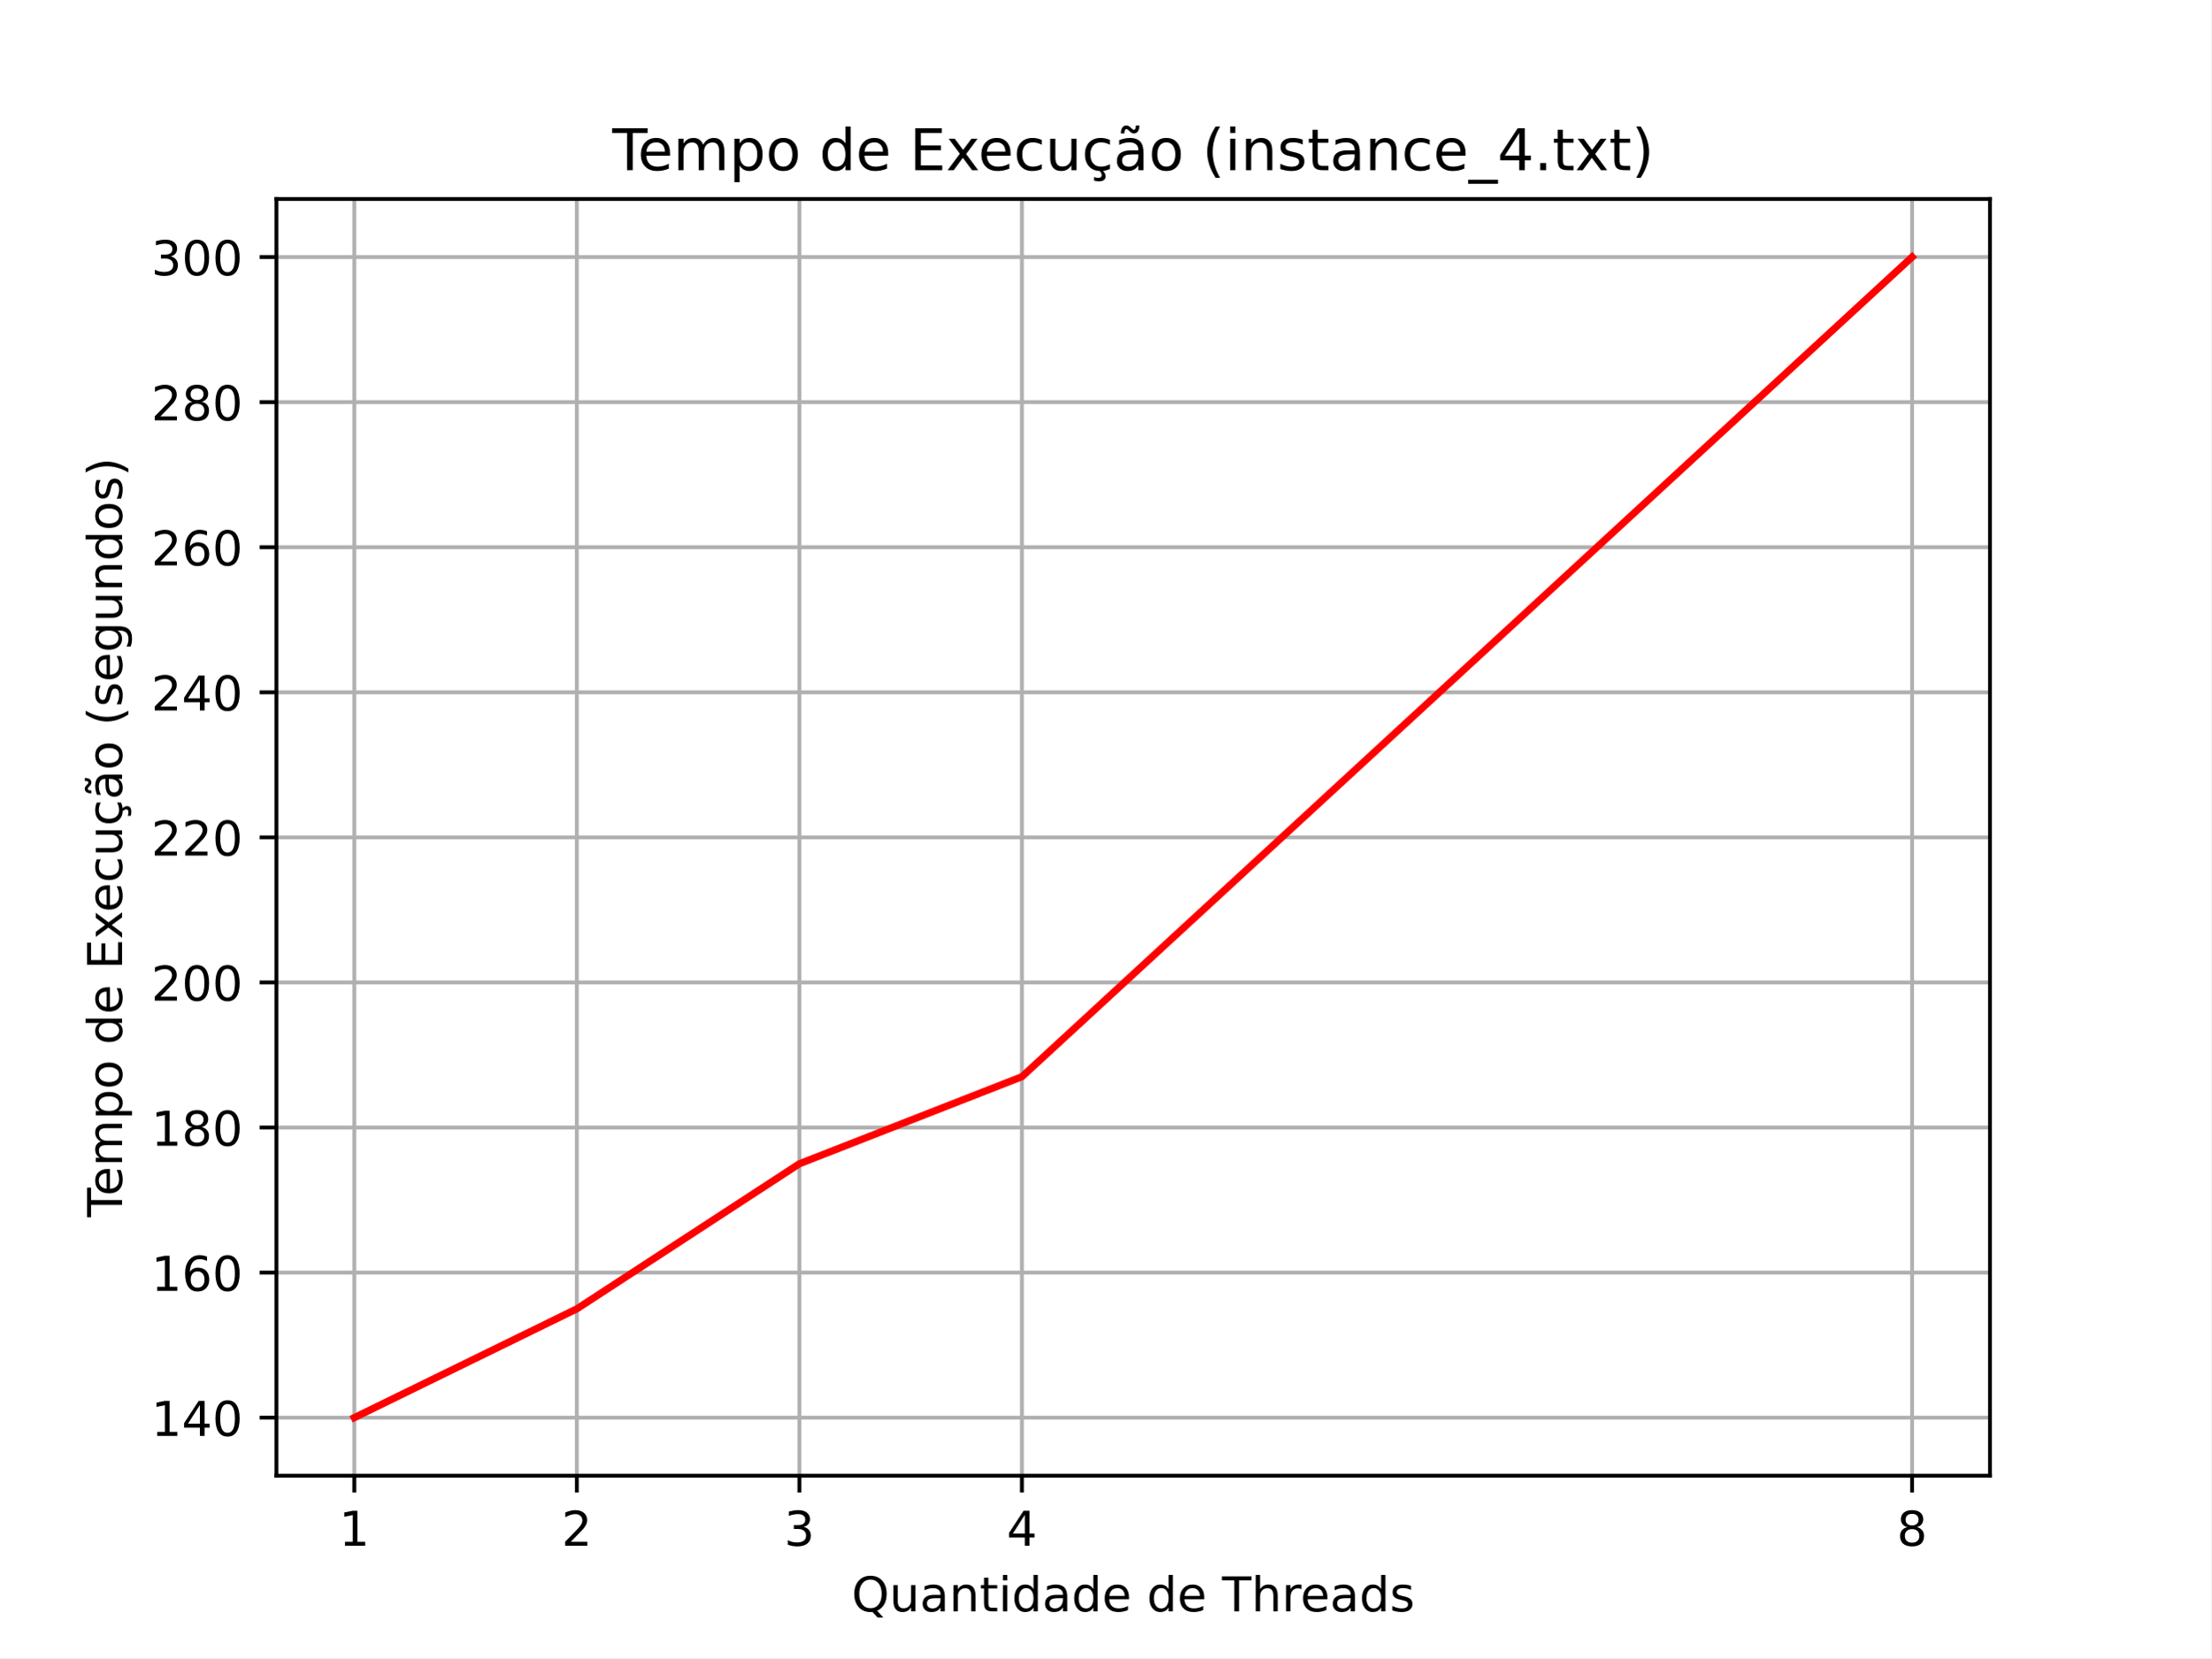
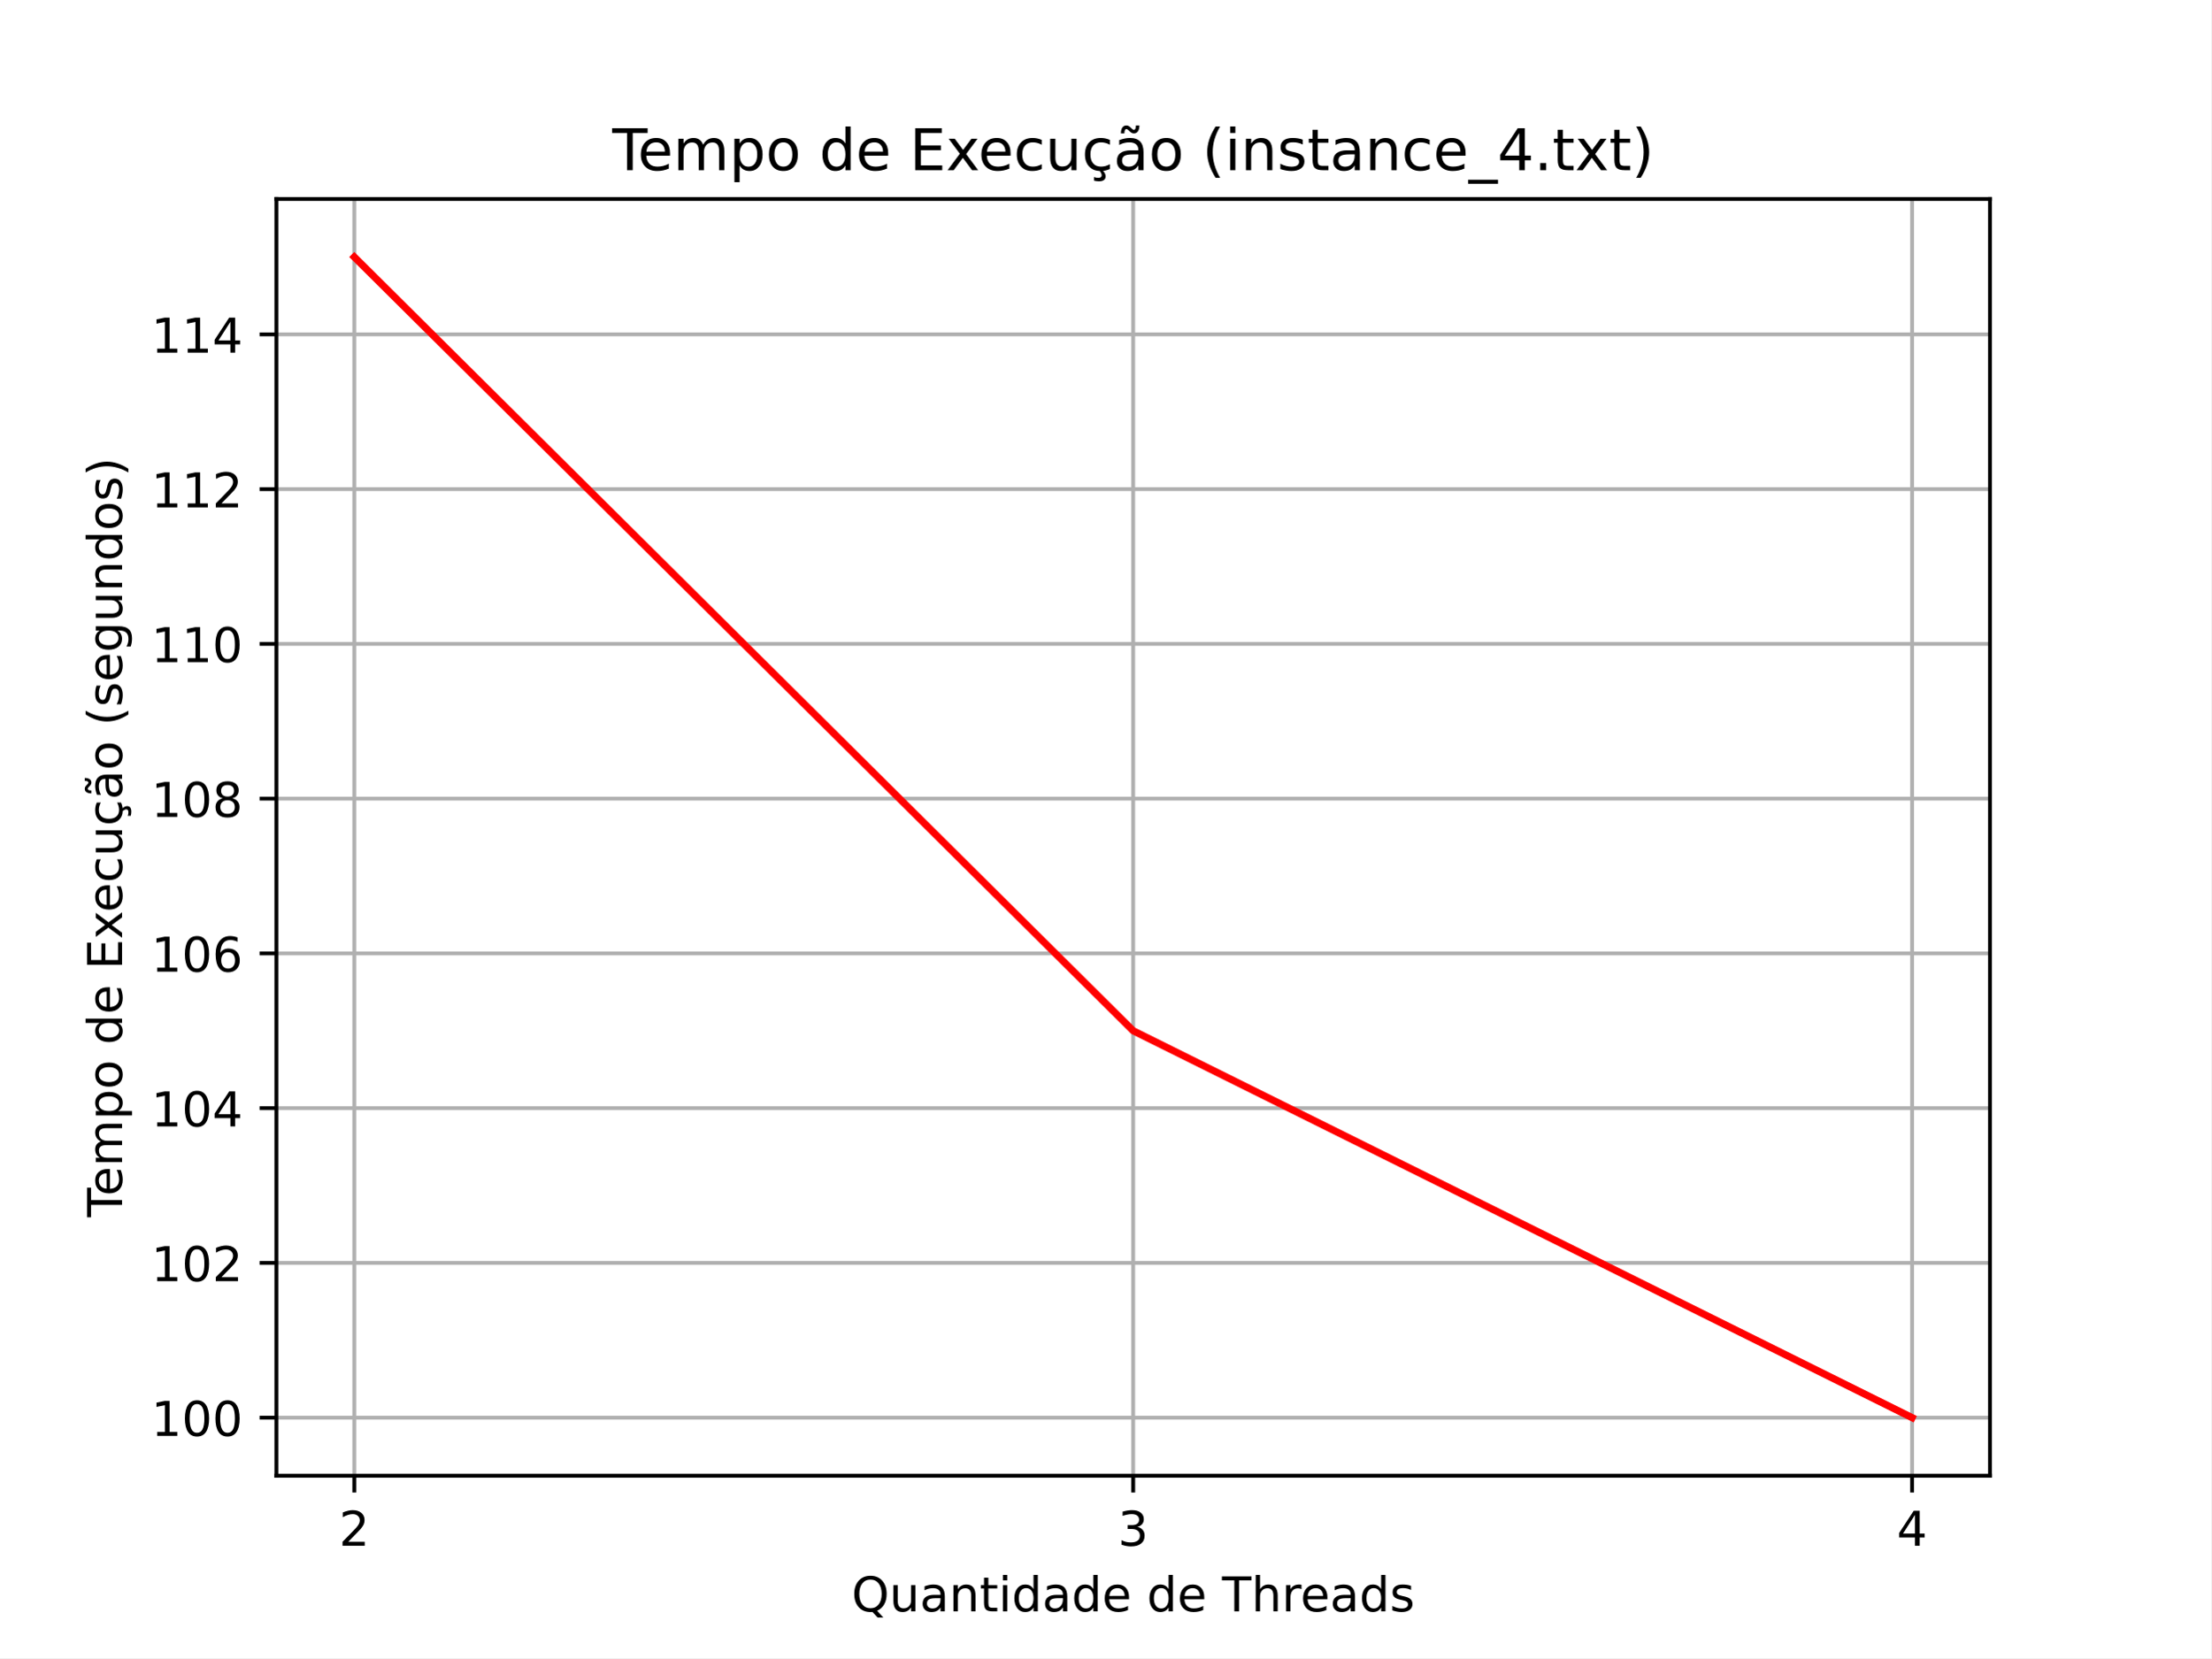
<svg xmlns="http://www.w3.org/2000/svg" xmlns:xlink="http://www.w3.org/1999/xlink" width="460.8pt" height="345.6pt" viewBox="0 0 460.8 345.6" version="1.1">
  <defs>
    <style type="text/css">*{stroke-linejoin: round; stroke-linecap: butt}</style>
  </defs>
  <g id="figure_1">
    <g id="patch_1">
      <path d="M 0 345.6  L 460.8 345.6  L 460.8 0  L 0 0  z " style="fill: #ffffff" />
    </g>
    <g id="axes_1">
      <g id="patch_2">
        <path d="M 57.6 307.584  L 414.72 307.584  L 414.72 41.472  L 57.6 41.472  z " style="fill: #ffffff" />
      </g>
      <g id="matplotlib.axis_1">
        <g id="xtick_1">
          <g id="line2d_1">
-             <path d="M 73.833 307.584  L 73.833 41.472  " clip-path="url(#p9ad235972e)" style="fill: none; stroke: #b0b0b0; stroke-width: 0.8; stroke-linecap: square" />
+             <path d="M 73.833 307.584  L 73.833 41.472  " clip-path="url(#pa7a07a4699)" style="fill: none; stroke: #b0b0b0; stroke-width: 0.8; stroke-linecap: square" />
          </g>
          <g id="line2d_2">
            <defs>
-               <path id="m1e509a4b76" d="M 0 0  L 0 3.5  " style="stroke: #000000; stroke-width: 0.8" />
+               <path id="m42c2eee1fc" d="M 0 0  L 0 3.5  " style="stroke: #000000; stroke-width: 0.8" />
            </defs>
            <g>
-               <use xlink:href="#m1e509a4b76" x="73.833" y="307.584" style="stroke: #000000; stroke-width: 0.8" />
+               <use xlink:href="#m42c2eee1fc" x="73.833" y="307.584" style="stroke: #000000; stroke-width: 0.8" />
            </g>
          </g>
          <g id="text_1">
            <g transform="translate(70.65148 322.1824) scale(0.1 -0.1)">
              <defs>
-                 <path id="DejaVuSans-31" d="M 794 531  L 1825 531  L 1825 4091  L 703 3866  L 703 4441  L 1819 4666  L 2450 4666  L 2450 531  L 3481 531  L 3481 0  L 794 0  L 794 531  z " transform="scale(0.015625)" />
-               </defs>
-               <use xlink:href="#DejaVuSans-31" />
+                 <path id="DejaVuSans-32" d="M 1228 531  L 3431 531  L 3431 0  L 469 0  L 469 531  Q 828 903 1448 1529  Q 2069 2156 2228 2338  Q 2531 2678 2651 2914  Q 2772 3150 2772 3378  Q 2772 3750 2511 3984  Q 2250 4219 1831 4219  Q 1534 4219 1204 4116  Q 875 4013 500 3803  L 500 4441  Q 881 4594 1212 4672  Q 1544 4750 1819 4750  Q 2544 4750 2975 4387  Q 3406 4025 3406 3419  Q 3406 3131 3298 2873  Q 3191 2616 2906 2266  Q 2828 2175 2409 1742  Q 1991 1309 1228 531  z " transform="scale(0.015625)" />
+               </defs>
+               <use xlink:href="#DejaVuSans-32" />
            </g>
          </g>
        </g>
        <g id="xtick_2">
          <g id="line2d_3">
-             <path d="M 120.212 307.584  L 120.212 41.472  " clip-path="url(#p9ad235972e)" style="fill: none; stroke: #b0b0b0; stroke-width: 0.8; stroke-linecap: square" />
+             <path d="M 236.16 307.584  L 236.16 41.472  " clip-path="url(#pa7a07a4699)" style="fill: none; stroke: #b0b0b0; stroke-width: 0.8; stroke-linecap: square" />
          </g>
          <g id="line2d_4">
            <g>
-               <use xlink:href="#m1e509a4b76" x="120.212" y="307.584" style="stroke: #000000; stroke-width: 0.8" />
+               <use xlink:href="#m42c2eee1fc" x="236.16" y="307.584" style="stroke: #000000; stroke-width: 0.8" />
            </g>
          </g>
          <g id="text_2">
-             <g transform="translate(117.0307 322.1824) scale(0.1 -0.1)">
-               <defs>
-                 <path id="DejaVuSans-32" d="M 1228 531  L 3431 531  L 3431 0  L 469 0  L 469 531  Q 828 903 1448 1529  Q 2069 2156 2228 2338  Q 2531 2678 2651 2914  Q 2772 3150 2772 3378  Q 2772 3750 2511 3984  Q 2250 4219 1831 4219  Q 1534 4219 1204 4116  Q 875 4013 500 3803  L 500 4441  Q 881 4594 1212 4672  Q 1544 4750 1819 4750  Q 2544 4750 2975 4387  Q 3406 4025 3406 3419  Q 3406 3131 3298 2873  Q 3191 2616 2906 2266  Q 2828 2175 2409 1742  Q 1991 1309 1228 531  z " transform="scale(0.015625)" />
-               </defs>
-               <use xlink:href="#DejaVuSans-32" />
+             <g transform="translate(232.9787 322.1824) scale(0.1 -0.1)">
+               <defs>
+                 <path id="DejaVuSans-33" d="M 2597 2516  Q 3050 2419 3304 2112  Q 3559 1806 3559 1356  Q 3559 666 3084 287  Q 2609 -91 1734 -91  Q 1441 -91 1130 -33  Q 819 25 488 141  L 488 750  Q 750 597 1062 519  Q 1375 441 1716 441  Q 2309 441 2620 675  Q 2931 909 2931 1356  Q 2931 1769 2642 2001  Q 2353 2234 1838 2234  L 1294 2234  L 1294 2753  L 1863 2753  Q 2328 2753 2575 2939  Q 2822 3125 2822 3475  Q 2822 3834 2567 4026  Q 2313 4219 1838 4219  Q 1578 4219 1281 4162  Q 984 4106 628 3988  L 628 4550  Q 988 4650 1302 4700  Q 1616 4750 1894 4750  Q 2613 4750 3031 4423  Q 3450 4097 3450 3541  Q 3450 3153 3228 2886  Q 3006 2619 2597 2516  z " transform="scale(0.015625)" />
+               </defs>
+               <use xlink:href="#DejaVuSans-33" />
            </g>
          </g>
        </g>
        <g id="xtick_3">
          <g id="line2d_5">
-             <path d="M 166.591 307.584  L 166.591 41.472  " clip-path="url(#p9ad235972e)" style="fill: none; stroke: #b0b0b0; stroke-width: 0.8; stroke-linecap: square" />
+             <path d="M 398.487 307.584  L 398.487 41.472  " clip-path="url(#pa7a07a4699)" style="fill: none; stroke: #b0b0b0; stroke-width: 0.8; stroke-linecap: square" />
          </g>
          <g id="line2d_6">
            <g>
-               <use xlink:href="#m1e509a4b76" x="166.591" y="307.584" style="stroke: #000000; stroke-width: 0.8" />
+               <use xlink:href="#m42c2eee1fc" x="398.487" y="307.584" style="stroke: #000000; stroke-width: 0.8" />
            </g>
          </g>
          <g id="text_3">
-             <g transform="translate(163.4099 322.1824) scale(0.1 -0.1)">
-               <defs>
-                 <path id="DejaVuSans-33" d="M 2597 2516  Q 3050 2419 3304 2112  Q 3559 1806 3559 1356  Q 3559 666 3084 287  Q 2609 -91 1734 -91  Q 1441 -91 1130 -33  Q 819 25 488 141  L 488 750  Q 750 597 1062 519  Q 1375 441 1716 441  Q 2309 441 2620 675  Q 2931 909 2931 1356  Q 2931 1769 2642 2001  Q 2353 2234 1838 2234  L 1294 2234  L 1294 2753  L 1863 2753  Q 2328 2753 2575 2939  Q 2822 3125 2822 3475  Q 2822 3834 2567 4026  Q 2313 4219 1838 4219  Q 1578 4219 1281 4162  Q 984 4106 628 3988  L 628 4550  Q 988 4650 1302 4700  Q 1616 4750 1894 4750  Q 2613 4750 3031 4423  Q 3450 4097 3450 3541  Q 3450 3153 3228 2886  Q 3006 2619 2597 2516  z " transform="scale(0.015625)" />
-               </defs>
-               <use xlink:href="#DejaVuSans-33" />
-             </g>
-           </g>
-         </g>
-         <g id="xtick_4">
-           <g id="line2d_7">
-             <path d="M 212.97 307.584  L 212.97 41.472  " clip-path="url(#p9ad235972e)" style="fill: none; stroke: #b0b0b0; stroke-width: 0.8; stroke-linecap: square" />
-           </g>
-           <g id="line2d_8">
-             <g>
-               <use xlink:href="#m1e509a4b76" x="212.97" y="307.584" style="stroke: #000000; stroke-width: 0.8" />
-             </g>
-           </g>
-           <g id="text_4">
-             <g transform="translate(209.7891 322.1824) scale(0.1 -0.1)">
+             <g transform="translate(395.306 322.1824) scale(0.1 -0.1)">
              <defs>
                <path id="DejaVuSans-34" d="M 2419 4116  L 825 1625  L 2419 1625  L 2419 4116  z M 2253 4666  L 3047 4666  L 3047 1625  L 3713 1625  L 3713 1100  L 3047 1100  L 3047 0  L 2419 0  L 2419 1100  L 313 1100  L 313 1709  L 2253 4666  z " transform="scale(0.015625)" />
              </defs>
              <use xlink:href="#DejaVuSans-34" />
            </g>
          </g>
        </g>
-         <g id="xtick_5">
-           <g id="line2d_9">
-             <path d="M 398.487 307.584  L 398.487 41.472  " clip-path="url(#p9ad235972e)" style="fill: none; stroke: #b0b0b0; stroke-width: 0.8; stroke-linecap: square" />
-           </g>
-           <g id="line2d_10">
-             <g>
-               <use xlink:href="#m1e509a4b76" x="398.487" y="307.584" style="stroke: #000000; stroke-width: 0.8" />
-             </g>
-           </g>
-           <g id="text_5">
-             <g transform="translate(395.306 322.1824) scale(0.1 -0.1)">
-               <defs>
-                 <path id="DejaVuSans-38" d="M 2034 2216  Q 1584 2216 1326 1975  Q 1069 1734 1069 1313  Q 1069 891 1326 650  Q 1584 409 2034 409  Q 2484 409 2743 651  Q 3003 894 3003 1313  Q 3003 1734 2745 1975  Q 2488 2216 2034 2216  z M 1403 2484  Q 997 2584 770 2862  Q 544 3141 544 3541  Q 544 4100 942 4425  Q 1341 4750 2034 4750  Q 2731 4750 3128 4425  Q 3525 4100 3525 3541  Q 3525 3141 3298 2862  Q 3072 2584 2669 2484  Q 3125 2378 3379 2068  Q 3634 1759 3634 1313  Q 3634 634 3220 271  Q 2806 -91 2034 -91  Q 1263 -91 848 271  Q 434 634 434 1313  Q 434 1759 690 2068  Q 947 2378 1403 2484  z M 1172 3481  Q 1172 3119 1398 2916  Q 1625 2713 2034 2713  Q 2441 2713 2670 2916  Q 2900 3119 2900 3481  Q 2900 3844 2670 4047  Q 2441 4250 2034 4250  Q 1625 4250 1398 4047  Q 1172 3844 1172 3481  z " transform="scale(0.015625)" />
-               </defs>
-               <use xlink:href="#DejaVuSans-38" />
-             </g>
-           </g>
-         </g>
-         <g id="text_6">
+         <g id="text_4">
          <g transform="translate(177.4702 335.8606) scale(0.1 -0.1)">
            <defs>
              <path id="DejaVuSans-51" d="M 2522 4238  Q 1834 4238 1429 3725  Q 1025 3213 1025 2328  Q 1025 1447 1429 934  Q 1834 422 2522 422  Q 3209 422 3611 934  Q 4013 1447 4013 2328  Q 4013 3213 3611 3725  Q 3209 4238 2522 4238  z M 3406 84  L 4238 -825  L 3475 -825  L 2784 -78  Q 2681 -84 2626 -87  Q 2572 -91 2522 -91  Q 1538 -91 948 567  Q 359 1225 359 2328  Q 359 3434 948 4092  Q 1538 4750 2522 4750  Q 3503 4750 4090 4092  Q 4678 3434 4678 2328  Q 4678 1516 4351 937  Q 4025 359 3406 84  z " transform="scale(0.015625)" />
              <path id="DejaVuSans-75" d="M 544 1381  L 544 3500  L 1119 3500  L 1119 1403  Q 1119 906 1312 657  Q 1506 409 1894 409  Q 2359 409 2629 706  Q 2900 1003 2900 1516  L 2900 3500  L 3475 3500  L 3475 0  L 2900 0  L 2900 538  Q 2691 219 2414 64  Q 2138 -91 1772 -91  Q 1169 -91 856 284  Q 544 659 544 1381  z M 1991 3584  L 1991 3584  z " transform="scale(0.015625)" />
              <path id="DejaVuSans-61" d="M 2194 1759  Q 1497 1759 1228 1600  Q 959 1441 959 1056  Q 959 750 1161 570  Q 1363 391 1709 391  Q 2188 391 2477 730  Q 2766 1069 2766 1631  L 2766 1759  L 2194 1759  z M 3341 1997  L 3341 0  L 2766 0  L 2766 531  Q 2569 213 2275 61  Q 1981 -91 1556 -91  Q 1019 -91 701 211  Q 384 513 384 1019  Q 384 1609 779 1909  Q 1175 2209 1959 2209  L 2766 2209  L 2766 2266  Q 2766 2663 2505 2880  Q 2244 3097 1772 3097  Q 1472 3097 1187 3025  Q 903 2953 641 2809  L 641 3341  Q 956 3463 1253 3523  Q 1550 3584 1831 3584  Q 2591 3584 2966 3190  Q 3341 2797 3341 1997  z " transform="scale(0.015625)" />
              <path id="DejaVuSans-6e" d="M 3513 2113  L 3513 0  L 2938 0  L 2938 2094  Q 2938 2591 2744 2837  Q 2550 3084 2163 3084  Q 1697 3084 1428 2787  Q 1159 2491 1159 1978  L 1159 0  L 581 0  L 581 3500  L 1159 3500  L 1159 2956  Q 1366 3272 1645 3428  Q 1925 3584 2291 3584  Q 2894 3584 3203 3211  Q 3513 2838 3513 2113  z " transform="scale(0.015625)" />
              <path id="DejaVuSans-74" d="M 1172 4494  L 1172 3500  L 2356 3500  L 2356 3053  L 1172 3053  L 1172 1153  Q 1172 725 1289 603  Q 1406 481 1766 481  L 2356 481  L 2356 0  L 1766 0  Q 1100 0 847 248  Q 594 497 594 1153  L 594 3053  L 172 3053  L 172 3500  L 594 3500  L 594 4494  L 1172 4494  z " transform="scale(0.015625)" />
              <path id="DejaVuSans-69" d="M 603 3500  L 1178 3500  L 1178 0  L 603 0  L 603 3500  z M 603 4863  L 1178 4863  L 1178 4134  L 603 4134  L 603 4863  z " transform="scale(0.015625)" />
              <path id="DejaVuSans-64" d="M 2906 2969  L 2906 4863  L 3481 4863  L 3481 0  L 2906 0  L 2906 525  Q 2725 213 2448 61  Q 2172 -91 1784 -91  Q 1150 -91 751 415  Q 353 922 353 1747  Q 353 2572 751 3078  Q 1150 3584 1784 3584  Q 2172 3584 2448 3432  Q 2725 3281 2906 2969  z M 947 1747  Q 947 1113 1208 752  Q 1469 391 1925 391  Q 2381 391 2643 752  Q 2906 1113 2906 1747  Q 2906 2381 2643 2742  Q 2381 3103 1925 3103  Q 1469 3103 1208 2742  Q 947 2381 947 1747  z " transform="scale(0.015625)" />
              <path id="DejaVuSans-65" d="M 3597 1894  L 3597 1613  L 953 1613  Q 991 1019 1311 708  Q 1631 397 2203 397  Q 2534 397 2845 478  Q 3156 559 3463 722  L 3463 178  Q 3153 47 2828 -22  Q 2503 -91 2169 -91  Q 1331 -91 842 396  Q 353 884 353 1716  Q 353 2575 817 3079  Q 1281 3584 2069 3584  Q 2775 3584 3186 3129  Q 3597 2675 3597 1894  z M 3022 2063  Q 3016 2534 2758 2815  Q 2500 3097 2075 3097  Q 1594 3097 1305 2825  Q 1016 2553 972 2059  L 3022 2063  z " transform="scale(0.015625)" />
              <path id="DejaVuSans-20" transform="scale(0.015625)" />
              <path id="DejaVuSans-54" d="M -19 4666  L 3928 4666  L 3928 4134  L 2272 4134  L 2272 0  L 1638 0  L 1638 4134  L -19 4134  L -19 4666  z " transform="scale(0.015625)" />
              <path id="DejaVuSans-68" d="M 3513 2113  L 3513 0  L 2938 0  L 2938 2094  Q 2938 2591 2744 2837  Q 2550 3084 2163 3084  Q 1697 3084 1428 2787  Q 1159 2491 1159 1978  L 1159 0  L 581 0  L 581 4863  L 1159 4863  L 1159 2956  Q 1366 3272 1645 3428  Q 1925 3584 2291 3584  Q 2894 3584 3203 3211  Q 3513 2838 3513 2113  z " transform="scale(0.015625)" />
              <path id="DejaVuSans-72" d="M 2631 2963  Q 2534 3019 2420 3045  Q 2306 3072 2169 3072  Q 1681 3072 1420 2755  Q 1159 2438 1159 1844  L 1159 0  L 581 0  L 581 3500  L 1159 3500  L 1159 2956  Q 1341 3275 1631 3429  Q 1922 3584 2338 3584  Q 2397 3584 2469 3576  Q 2541 3569 2628 3553  L 2631 2963  z " transform="scale(0.015625)" />
              <path id="DejaVuSans-73" d="M 2834 3397  L 2834 2853  Q 2591 2978 2328 3040  Q 2066 3103 1784 3103  Q 1356 3103 1142 2972  Q 928 2841 928 2578  Q 928 2378 1081 2264  Q 1234 2150 1697 2047  L 1894 2003  Q 2506 1872 2764 1633  Q 3022 1394 3022 966  Q 3022 478 2636 193  Q 2250 -91 1575 -91  Q 1294 -91 989 -36  Q 684 19 347 128  L 347 722  Q 666 556 975 473  Q 1284 391 1588 391  Q 1994 391 2212 530  Q 2431 669 2431 922  Q 2431 1156 2273 1281  Q 2116 1406 1581 1522  L 1381 1569  Q 847 1681 609 1914  Q 372 2147 372 2553  Q 372 3047 722 3315  Q 1072 3584 1716 3584  Q 2034 3584 2315 3537  Q 2597 3491 2834 3397  z " transform="scale(0.015625)" />
            </defs>
            <use xlink:href="#DejaVuSans-51" />
            <use xlink:href="#DejaVuSans-75" x="78.711" />
            <use xlink:href="#DejaVuSans-61" x="142.09" />
            <use xlink:href="#DejaVuSans-6e" x="203.369" />
            <use xlink:href="#DejaVuSans-74" x="266.748" />
            <use xlink:href="#DejaVuSans-69" x="305.957" />
            <use xlink:href="#DejaVuSans-64" x="333.74" />
            <use xlink:href="#DejaVuSans-61" x="397.217" />
            <use xlink:href="#DejaVuSans-64" x="458.496" />
            <use xlink:href="#DejaVuSans-65" x="521.973" />
            <use xlink:href="#DejaVuSans-20" x="583.496" />
            <use xlink:href="#DejaVuSans-64" x="615.283" />
            <use xlink:href="#DejaVuSans-65" x="678.76" />
            <use xlink:href="#DejaVuSans-20" x="740.283" />
            <use xlink:href="#DejaVuSans-54" x="772.07" />
            <use xlink:href="#DejaVuSans-68" x="833.154" />
            <use xlink:href="#DejaVuSans-72" x="896.533" />
            <use xlink:href="#DejaVuSans-65" x="935.396" />
            <use xlink:href="#DejaVuSans-61" x="996.92" />
            <use xlink:href="#DejaVuSans-64" x="1058.199" />
            <use xlink:href="#DejaVuSans-73" x="1121.676" />
          </g>
        </g>
      </g>
      <g id="matplotlib.axis_2">
        <g id="ytick_1">
+           <g id="line2d_7">
+             <path d="M 57.6 295.488  L 414.72 295.488  " clip-path="url(#pa7a07a4699)" style="fill: none; stroke: #b0b0b0; stroke-width: 0.8; stroke-linecap: square" />
+           </g>
+           <g id="line2d_8">
+             <defs>
+               <path id="m6fc167cf11" d="M 0 0  L -3.5 0  " style="stroke: #000000; stroke-width: 0.8" />
+             </defs>
+             <g>
+               <use xlink:href="#m6fc167cf11" x="57.6" y="295.488" style="stroke: #000000; stroke-width: 0.8" />
+             </g>
+           </g>
+           <g id="text_5">
+             <g transform="translate(31.5125 299.2872) scale(0.1 -0.1)">
+               <defs>
+                 <path id="DejaVuSans-31" d="M 794 531  L 1825 531  L 1825 4091  L 703 3866  L 703 4441  L 1819 4666  L 2450 4666  L 2450 531  L 3481 531  L 3481 0  L 794 0  L 794 531  z " transform="scale(0.015625)" />
+                 <path id="DejaVuSans-30" d="M 2034 4250  Q 1547 4250 1301 3770  Q 1056 3291 1056 2328  Q 1056 1369 1301 889  Q 1547 409 2034 409  Q 2525 409 2770 889  Q 3016 1369 3016 2328  Q 3016 3291 2770 3770  Q 2525 4250 2034 4250  z M 2034 4750  Q 2819 4750 3233 4129  Q 3647 3509 3647 2328  Q 3647 1150 3233 529  Q 2819 -91 2034 -91  Q 1250 -91 836 529  Q 422 1150 422 2328  Q 422 3509 836 4129  Q 1250 4750 2034 4750  z " transform="scale(0.015625)" />
+               </defs>
+               <use xlink:href="#DejaVuSans-31" />
+               <use xlink:href="#DejaVuSans-30" x="63.623" />
+               <use xlink:href="#DejaVuSans-30" x="127.246" />
+             </g>
+           </g>
+         </g>
+         <g id="ytick_2">
+           <g id="line2d_9">
+             <path d="M 57.6 263.232  L 414.72 263.232  " clip-path="url(#pa7a07a4699)" style="fill: none; stroke: #b0b0b0; stroke-width: 0.8; stroke-linecap: square" />
+           </g>
+           <g id="line2d_10">
+             <g>
+               <use xlink:href="#m6fc167cf11" x="57.6" y="263.232" style="stroke: #000000; stroke-width: 0.8" />
+             </g>
+           </g>
+           <g id="text_6">
+             <g transform="translate(31.5125 267.0312) scale(0.1 -0.1)">
+               <use xlink:href="#DejaVuSans-31" />
+               <use xlink:href="#DejaVuSans-30" x="63.623" />
+               <use xlink:href="#DejaVuSans-32" x="127.246" />
+             </g>
+           </g>
+         </g>
+         <g id="ytick_3">
          <g id="line2d_11">
-             <path d="M 57.6 295.488  L 414.72 295.488  " clip-path="url(#p9ad235972e)" style="fill: none; stroke: #b0b0b0; stroke-width: 0.8; stroke-linecap: square" />
+             <path d="M 57.6 230.976  L 414.72 230.976  " clip-path="url(#pa7a07a4699)" style="fill: none; stroke: #b0b0b0; stroke-width: 0.8; stroke-linecap: square" />
          </g>
          <g id="line2d_12">
-             <defs>
-               <path id="ma276206897" d="M 0 0  L -3.5 0  " style="stroke: #000000; stroke-width: 0.8" />
-             </defs>
-             <g>
-               <use xlink:href="#ma276206897" x="57.6" y="295.488" style="stroke: #000000; stroke-width: 0.8" />
+             <g>
+               <use xlink:href="#m6fc167cf11" x="57.6" y="230.976" style="stroke: #000000; stroke-width: 0.8" />
            </g>
          </g>
          <g id="text_7">
-             <g transform="translate(31.5125 299.2872) scale(0.1 -0.1)">
-               <defs>
-                 <path id="DejaVuSans-30" d="M 2034 4250  Q 1547 4250 1301 3770  Q 1056 3291 1056 2328  Q 1056 1369 1301 889  Q 1547 409 2034 409  Q 2525 409 2770 889  Q 3016 1369 3016 2328  Q 3016 3291 2770 3770  Q 2525 4250 2034 4250  z M 2034 4750  Q 2819 4750 3233 4129  Q 3647 3509 3647 2328  Q 3647 1150 3233 529  Q 2819 -91 2034 -91  Q 1250 -91 836 529  Q 422 1150 422 2328  Q 422 3509 836 4129  Q 1250 4750 2034 4750  z " transform="scale(0.015625)" />
-               </defs>
-               <use xlink:href="#DejaVuSans-31" />
-               <use xlink:href="#DejaVuSans-34" x="63.623" />
+             <g transform="translate(31.5125 234.7752) scale(0.1 -0.1)">
+               <use xlink:href="#DejaVuSans-31" />
+               <use xlink:href="#DejaVuSans-30" x="63.623" />
+               <use xlink:href="#DejaVuSans-34" x="127.246" />
+             </g>
+           </g>
+         </g>
+         <g id="ytick_4">
+           <g id="line2d_13">
+             <path d="M 57.6 198.72  L 414.72 198.72  " clip-path="url(#pa7a07a4699)" style="fill: none; stroke: #b0b0b0; stroke-width: 0.8; stroke-linecap: square" />
+           </g>
+           <g id="line2d_14">
+             <g>
+               <use xlink:href="#m6fc167cf11" x="57.6" y="198.72" style="stroke: #000000; stroke-width: 0.8" />
+             </g>
+           </g>
+           <g id="text_8">
+             <g transform="translate(31.5125 202.5192) scale(0.1 -0.1)">
+               <defs>
+                 <path id="DejaVuSans-36" d="M 2113 2584  Q 1688 2584 1439 2293  Q 1191 2003 1191 1497  Q 1191 994 1439 701  Q 1688 409 2113 409  Q 2538 409 2786 701  Q 3034 994 3034 1497  Q 3034 2003 2786 2293  Q 2538 2584 2113 2584  z M 3366 4563  L 3366 3988  Q 3128 4100 2886 4159  Q 2644 4219 2406 4219  Q 1781 4219 1451 3797  Q 1122 3375 1075 2522  Q 1259 2794 1537 2939  Q 1816 3084 2150 3084  Q 2853 3084 3261 2657  Q 3669 2231 3669 1497  Q 3669 778 3244 343  Q 2819 -91 2113 -91  Q 1303 -91 875 529  Q 447 1150 447 2328  Q 447 3434 972 4092  Q 1497 4750 2381 4750  Q 2619 4750 2861 4703  Q 3103 4656 3366 4563  z " transform="scale(0.015625)" />
+               </defs>
+               <use xlink:href="#DejaVuSans-31" />
+               <use xlink:href="#DejaVuSans-30" x="63.623" />
+               <use xlink:href="#DejaVuSans-36" x="127.246" />
+             </g>
+           </g>
+         </g>
+         <g id="ytick_5">
+           <g id="line2d_15">
+             <path d="M 57.6 166.464  L 414.72 166.464  " clip-path="url(#pa7a07a4699)" style="fill: none; stroke: #b0b0b0; stroke-width: 0.8; stroke-linecap: square" />
+           </g>
+           <g id="line2d_16">
+             <g>
+               <use xlink:href="#m6fc167cf11" x="57.6" y="166.464" style="stroke: #000000; stroke-width: 0.8" />
+             </g>
+           </g>
+           <g id="text_9">
+             <g transform="translate(31.5125 170.2632) scale(0.1 -0.1)">
+               <defs>
+                 <path id="DejaVuSans-38" d="M 2034 2216  Q 1584 2216 1326 1975  Q 1069 1734 1069 1313  Q 1069 891 1326 650  Q 1584 409 2034 409  Q 2484 409 2743 651  Q 3003 894 3003 1313  Q 3003 1734 2745 1975  Q 2488 2216 2034 2216  z M 1403 2484  Q 997 2584 770 2862  Q 544 3141 544 3541  Q 544 4100 942 4425  Q 1341 4750 2034 4750  Q 2731 4750 3128 4425  Q 3525 4100 3525 3541  Q 3525 3141 3298 2862  Q 3072 2584 2669 2484  Q 3125 2378 3379 2068  Q 3634 1759 3634 1313  Q 3634 634 3220 271  Q 2806 -91 2034 -91  Q 1263 -91 848 271  Q 434 634 434 1313  Q 434 1759 690 2068  Q 947 2378 1403 2484  z M 1172 3481  Q 1172 3119 1398 2916  Q 1625 2713 2034 2713  Q 2441 2713 2670 2916  Q 2900 3119 2900 3481  Q 2900 3844 2670 4047  Q 2441 4250 2034 4250  Q 1625 4250 1398 4047  Q 1172 3844 1172 3481  z " transform="scale(0.015625)" />
+               </defs>
+               <use xlink:href="#DejaVuSans-31" />
+               <use xlink:href="#DejaVuSans-30" x="63.623" />
+               <use xlink:href="#DejaVuSans-38" x="127.246" />
+             </g>
+           </g>
+         </g>
+         <g id="ytick_6">
+           <g id="line2d_17">
+             <path d="M 57.6 134.208  L 414.72 134.208  " clip-path="url(#pa7a07a4699)" style="fill: none; stroke: #b0b0b0; stroke-width: 0.8; stroke-linecap: square" />
+           </g>
+           <g id="line2d_18">
+             <g>
+               <use xlink:href="#m6fc167cf11" x="57.6" y="134.208" style="stroke: #000000; stroke-width: 0.8" />
+             </g>
+           </g>
+           <g id="text_10">
+             <g transform="translate(31.5125 138.0072) scale(0.1 -0.1)">
+               <use xlink:href="#DejaVuSans-31" />
+               <use xlink:href="#DejaVuSans-31" x="63.623" />
              <use xlink:href="#DejaVuSans-30" x="127.246" />
            </g>
          </g>
        </g>
-         <g id="ytick_2">
-           <g id="line2d_13">
-             <path d="M 57.6 265.248  L 414.72 265.248  " clip-path="url(#p9ad235972e)" style="fill: none; stroke: #b0b0b0; stroke-width: 0.8; stroke-linecap: square" />
-           </g>
-           <g id="line2d_14">
-             <g>
-               <use xlink:href="#ma276206897" x="57.6" y="265.248" style="stroke: #000000; stroke-width: 0.8" />
-             </g>
-           </g>
-           <g id="text_8">
-             <g transform="translate(31.5125 269.0472) scale(0.1 -0.1)">
-               <defs>
-                 <path id="DejaVuSans-36" d="M 2113 2584  Q 1688 2584 1439 2293  Q 1191 2003 1191 1497  Q 1191 994 1439 701  Q 1688 409 2113 409  Q 2538 409 2786 701  Q 3034 994 3034 1497  Q 3034 2003 2786 2293  Q 2538 2584 2113 2584  z M 3366 4563  L 3366 3988  Q 3128 4100 2886 4159  Q 2644 4219 2406 4219  Q 1781 4219 1451 3797  Q 1122 3375 1075 2522  Q 1259 2794 1537 2939  Q 1816 3084 2150 3084  Q 2853 3084 3261 2657  Q 3669 2231 3669 1497  Q 3669 778 3244 343  Q 2819 -91 2113 -91  Q 1303 -91 875 529  Q 447 1150 447 2328  Q 447 3434 972 4092  Q 1497 4750 2381 4750  Q 2619 4750 2861 4703  Q 3103 4656 3366 4563  z " transform="scale(0.015625)" />
-               </defs>
-               <use xlink:href="#DejaVuSans-31" />
-               <use xlink:href="#DejaVuSans-36" x="63.623" />
-               <use xlink:href="#DejaVuSans-30" x="127.246" />
-             </g>
-           </g>
-         </g>
-         <g id="ytick_3">
-           <g id="line2d_15">
-             <path d="M 57.6 235.008  L 414.72 235.008  " clip-path="url(#p9ad235972e)" style="fill: none; stroke: #b0b0b0; stroke-width: 0.8; stroke-linecap: square" />
-           </g>
-           <g id="line2d_16">
-             <g>
-               <use xlink:href="#ma276206897" x="57.6" y="235.008" style="stroke: #000000; stroke-width: 0.8" />
-             </g>
-           </g>
-           <g id="text_9">
-             <g transform="translate(31.5125 238.8072) scale(0.1 -0.1)">
-               <use xlink:href="#DejaVuSans-31" />
-               <use xlink:href="#DejaVuSans-38" x="63.623" />
-               <use xlink:href="#DejaVuSans-30" x="127.246" />
-             </g>
-           </g>
-         </g>
-         <g id="ytick_4">
-           <g id="line2d_17">
-             <path d="M 57.6 204.768  L 414.72 204.768  " clip-path="url(#p9ad235972e)" style="fill: none; stroke: #b0b0b0; stroke-width: 0.8; stroke-linecap: square" />
-           </g>
-           <g id="line2d_18">
-             <g>
-               <use xlink:href="#ma276206897" x="57.6" y="204.768" style="stroke: #000000; stroke-width: 0.8" />
-             </g>
-           </g>
-           <g id="text_10">
-             <g transform="translate(31.5125 208.5672) scale(0.1 -0.1)">
-               <use xlink:href="#DejaVuSans-32" />
-               <use xlink:href="#DejaVuSans-30" x="63.623" />
-               <use xlink:href="#DejaVuSans-30" x="127.246" />
-             </g>
-           </g>
-         </g>
-         <g id="ytick_5">
+         <g id="ytick_7">
          <g id="line2d_19">
-             <path d="M 57.6 174.528  L 414.72 174.528  " clip-path="url(#p9ad235972e)" style="fill: none; stroke: #b0b0b0; stroke-width: 0.8; stroke-linecap: square" />
+             <path d="M 57.6 101.952  L 414.72 101.952  " clip-path="url(#pa7a07a4699)" style="fill: none; stroke: #b0b0b0; stroke-width: 0.8; stroke-linecap: square" />
          </g>
          <g id="line2d_20">
            <g>
-               <use xlink:href="#ma276206897" x="57.6" y="174.528" style="stroke: #000000; stroke-width: 0.8" />
+               <use xlink:href="#m6fc167cf11" x="57.6" y="101.952" style="stroke: #000000; stroke-width: 0.8" />
            </g>
          </g>
          <g id="text_11">
-             <g transform="translate(31.5125 178.3272) scale(0.1 -0.1)">
-               <use xlink:href="#DejaVuSans-32" />
-               <use xlink:href="#DejaVuSans-32" x="63.623" />
-               <use xlink:href="#DejaVuSans-30" x="127.246" />
-             </g>
-           </g>
-         </g>
-         <g id="ytick_6">
+             <g transform="translate(31.5125 105.7512) scale(0.1 -0.1)">
+               <use xlink:href="#DejaVuSans-31" />
+               <use xlink:href="#DejaVuSans-31" x="63.623" />
+               <use xlink:href="#DejaVuSans-32" x="127.246" />
+             </g>
+           </g>
+         </g>
+         <g id="ytick_8">
          <g id="line2d_21">
-             <path d="M 57.6 144.288  L 414.72 144.288  " clip-path="url(#p9ad235972e)" style="fill: none; stroke: #b0b0b0; stroke-width: 0.8; stroke-linecap: square" />
+             <path d="M 57.6 69.696  L 414.72 69.696  " clip-path="url(#pa7a07a4699)" style="fill: none; stroke: #b0b0b0; stroke-width: 0.8; stroke-linecap: square" />
          </g>
          <g id="line2d_22">
            <g>
-               <use xlink:href="#ma276206897" x="57.6" y="144.288" style="stroke: #000000; stroke-width: 0.8" />
+               <use xlink:href="#m6fc167cf11" x="57.6" y="69.696" style="stroke: #000000; stroke-width: 0.8" />
            </g>
          </g>
          <g id="text_12">
-             <g transform="translate(31.5125 148.0872) scale(0.1 -0.1)">
-               <use xlink:href="#DejaVuSans-32" />
-               <use xlink:href="#DejaVuSans-34" x="63.623" />
-               <use xlink:href="#DejaVuSans-30" x="127.246" />
-             </g>
-           </g>
-         </g>
-         <g id="ytick_7">
-           <g id="line2d_23">
-             <path d="M 57.6 114.048  L 414.72 114.048  " clip-path="url(#p9ad235972e)" style="fill: none; stroke: #b0b0b0; stroke-width: 0.8; stroke-linecap: square" />
-           </g>
-           <g id="line2d_24">
-             <g>
-               <use xlink:href="#ma276206897" x="57.6" y="114.048" style="stroke: #000000; stroke-width: 0.8" />
-             </g>
-           </g>
-           <g id="text_13">
-             <g transform="translate(31.5125 117.8472) scale(0.1 -0.1)">
-               <use xlink:href="#DejaVuSans-32" />
-               <use xlink:href="#DejaVuSans-36" x="63.623" />
-               <use xlink:href="#DejaVuSans-30" x="127.246" />
-             </g>
-           </g>
-         </g>
-         <g id="ytick_8">
-           <g id="line2d_25">
-             <path d="M 57.6 83.808  L 414.72 83.808  " clip-path="url(#p9ad235972e)" style="fill: none; stroke: #b0b0b0; stroke-width: 0.8; stroke-linecap: square" />
-           </g>
-           <g id="line2d_26">
-             <g>
-               <use xlink:href="#ma276206897" x="57.6" y="83.808" style="stroke: #000000; stroke-width: 0.8" />
-             </g>
-           </g>
-           <g id="text_14">
-             <g transform="translate(31.5125 87.60722) scale(0.1 -0.1)">
-               <use xlink:href="#DejaVuSans-32" />
-               <use xlink:href="#DejaVuSans-38" x="63.623" />
-               <use xlink:href="#DejaVuSans-30" x="127.246" />
-             </g>
-           </g>
-         </g>
-         <g id="ytick_9">
-           <g id="line2d_27">
-             <path d="M 57.6 53.568  L 414.72 53.568  " clip-path="url(#p9ad235972e)" style="fill: none; stroke: #b0b0b0; stroke-width: 0.8; stroke-linecap: square" />
-           </g>
-           <g id="line2d_28">
-             <g>
-               <use xlink:href="#ma276206897" x="57.6" y="53.568" style="stroke: #000000; stroke-width: 0.8" />
-             </g>
-           </g>
-           <g id="text_15">
-             <g transform="translate(31.5125 57.36722) scale(0.1 -0.1)">
-               <use xlink:href="#DejaVuSans-33" />
-               <use xlink:href="#DejaVuSans-30" x="63.623" />
-               <use xlink:href="#DejaVuSans-30" x="127.246" />
-             </g>
-           </g>
-         </g>
-         <g id="text_16">
+             <g transform="translate(31.5125 73.49522) scale(0.1 -0.1)">
+               <use xlink:href="#DejaVuSans-31" />
+               <use xlink:href="#DejaVuSans-31" x="63.623" />
+               <use xlink:href="#DejaVuSans-34" x="127.246" />
+             </g>
+           </g>
+         </g>
+         <g id="text_13">
          <g transform="translate(25.43281 253.6928) rotate(-90) scale(0.1 -0.1)">
            <defs>
              <path id="DejaVuSans-6d" d="M 3328 2828  Q 3544 3216 3844 3400  Q 4144 3584 4550 3584  Q 5097 3584 5394 3201  Q 5691 2819 5691 2113  L 5691 0  L 5113 0  L 5113 2094  Q 5113 2597 4934 2840  Q 4756 3084 4391 3084  Q 3944 3084 3684 2787  Q 3425 2491 3425 1978  L 3425 0  L 2847 0  L 2847 2094  Q 2847 2600 2669 2842  Q 2491 3084 2119 3084  Q 1678 3084 1418 2786  Q 1159 2488 1159 1978  L 1159 0  L 581 0  L 581 3500  L 1159 3500  L 1159 2956  Q 1356 3278 1631 3431  Q 1906 3584 2284 3584  Q 2666 3584 2933 3390  Q 3200 3197 3328 2828  z " transform="scale(0.015625)" />
              <path id="DejaVuSans-70" d="M 1159 525  L 1159 -1331  L 581 -1331  L 581 3500  L 1159 3500  L 1159 2969  Q 1341 3281 1617 3432  Q 1894 3584 2278 3584  Q 2916 3584 3314 3078  Q 3713 2572 3713 1747  Q 3713 922 3314 415  Q 2916 -91 2278 -91  Q 1894 -91 1617 61  Q 1341 213 1159 525  z M 3116 1747  Q 3116 2381 2855 2742  Q 2594 3103 2138 3103  Q 1681 3103 1420 2742  Q 1159 2381 1159 1747  Q 1159 1113 1420 752  Q 1681 391 2138 391  Q 2594 391 2855 752  Q 3116 1113 3116 1747  z " transform="scale(0.015625)" />
              <path id="DejaVuSans-6f" d="M 1959 3097  Q 1497 3097 1228 2736  Q 959 2375 959 1747  Q 959 1119 1226 758  Q 1494 397 1959 397  Q 2419 397 2687 759  Q 2956 1122 2956 1747  Q 2956 2369 2687 2733  Q 2419 3097 1959 3097  z M 1959 3584  Q 2709 3584 3137 3096  Q 3566 2609 3566 1747  Q 3566 888 3137 398  Q 2709 -91 1959 -91  Q 1206 -91 779 398  Q 353 888 353 1747  Q 353 2609 779 3096  Q 1206 3584 1959 3584  z " transform="scale(0.015625)" />
              <path id="DejaVuSans-45" d="M 628 4666  L 3578 4666  L 3578 4134  L 1259 4134  L 1259 2753  L 3481 2753  L 3481 2222  L 1259 2222  L 1259 531  L 3634 531  L 3634 0  L 628 0  L 628 4666  z " transform="scale(0.015625)" />
              <path id="DejaVuSans-78" d="M 3513 3500  L 2247 1797  L 3578 0  L 2900 0  L 1881 1375  L 863 0  L 184 0  L 1544 1831  L 300 3500  L 978 3500  L 1906 2253  L 2834 3500  L 3513 3500  z " transform="scale(0.015625)" />
              <path id="DejaVuSans-63" d="M 3122 3366  L 3122 2828  Q 2878 2963 2633 3030  Q 2388 3097 2138 3097  Q 1578 3097 1268 2742  Q 959 2388 959 1747  Q 959 1106 1268 751  Q 1578 397 2138 397  Q 2388 397 2633 464  Q 2878 531 3122 666  L 3122 134  Q 2881 22 2623 -34  Q 2366 -91 2075 -91  Q 1284 -91 818 406  Q 353 903 353 1747  Q 353 2603 823 3093  Q 1294 3584 2113 3584  Q 2378 3584 2631 3529  Q 2884 3475 3122 3366  z " transform="scale(0.015625)" />
              <path id="DejaVuSans-e7" d="M 3122 3366  L 3122 2828  Q 2878 2963 2633 3030  Q 2388 3097 2138 3097  Q 1578 3097 1268 2742  Q 959 2388 959 1747  Q 959 1106 1268 751  Q 1578 397 2138 397  Q 2388 397 2633 464  Q 2878 531 3122 666  L 3122 134  Q 2881 22 2623 -34  Q 2366 -91 2075 -91  Q 1284 -91 818 406  Q 353 903 353 1747  Q 353 2603 823 3093  Q 1294 3584 2113 3584  Q 2378 3584 2631 3529  Q 2884 3475 3122 3366  z M 2311 0  Q 2482 -194 2566 -358  Q 2651 -522 2651 -672  Q 2651 -950 2463 -1092  Q 2276 -1234 1907 -1234  Q 1764 -1234 1628 -1215  Q 1492 -1197 1357 -1159  L 1357 -750  Q 1464 -803 1579 -826  Q 1695 -850 1842 -850  Q 2026 -850 2120 -775  Q 2214 -700 2214 -556  Q 2214 -463 2146 -327  Q 2079 -191 1939 0  L 2311 0  z " transform="scale(0.015625)" />
              <path id="DejaVuSans-e3" d="M 2194 1759  Q 1497 1759 1228 1600  Q 959 1441 959 1056  Q 959 750 1161 570  Q 1363 391 1709 391  Q 2188 391 2477 730  Q 2766 1069 2766 1631  L 2766 1759  L 2194 1759  z M 3341 1997  L 3341 0  L 2766 0  L 2766 531  Q 2569 213 2275 61  Q 1981 -91 1556 -91  Q 1019 -91 701 211  Q 384 513 384 1019  Q 384 1609 779 1909  Q 1175 2209 1959 2209  L 2766 2209  L 2766 2266  Q 2766 2663 2505 2880  Q 2244 3097 1772 3097  Q 1472 3097 1187 3025  Q 903 2953 641 2809  L 641 3341  Q 956 3463 1253 3523  Q 1550 3584 1831 3584  Q 2591 3584 2966 3190  Q 3341 2797 3341 1997  z M 1844 4281  L 1665 4453  Q 1597 4516 1545 4545  Q 1494 4575 1453 4575  Q 1334 4575 1278 4461  Q 1222 4347 1215 4091  L 825 4091  Q 831 4513 990 4742  Q 1150 4972 1434 4972  Q 1553 4972 1653 4928  Q 1753 4884 1869 4781  L 2047 4609  Q 2115 4547 2167 4517  Q 2219 4488 2259 4488  Q 2378 4488 2434 4602  Q 2490 4716 2497 4972  L 2887 4972  Q 2881 4550 2721 4320  Q 2562 4091 2278 4091  Q 2159 4091 2059 4134  Q 1959 4178 1844 4281  z " transform="scale(0.015625)" />
              <path id="DejaVuSans-28" d="M 1984 4856  Q 1566 4138 1362 3434  Q 1159 2731 1159 2009  Q 1159 1288 1364 580  Q 1569 -128 1984 -844  L 1484 -844  Q 1016 -109 783 600  Q 550 1309 550 2009  Q 550 2706 781 3412  Q 1013 4119 1484 4856  L 1984 4856  z " transform="scale(0.015625)" />
              <path id="DejaVuSans-67" d="M 2906 1791  Q 2906 2416 2648 2759  Q 2391 3103 1925 3103  Q 1463 3103 1205 2759  Q 947 2416 947 1791  Q 947 1169 1205 825  Q 1463 481 1925 481  Q 2391 481 2648 825  Q 2906 1169 2906 1791  z M 3481 434  Q 3481 -459 3084 -895  Q 2688 -1331 1869 -1331  Q 1566 -1331 1297 -1286  Q 1028 -1241 775 -1147  L 775 -588  Q 1028 -725 1275 -790  Q 1522 -856 1778 -856  Q 2344 -856 2625 -561  Q 2906 -266 2906 331  L 2906 616  Q 2728 306 2450 153  Q 2172 0 1784 0  Q 1141 0 747 490  Q 353 981 353 1791  Q 353 2603 747 3093  Q 1141 3584 1784 3584  Q 2172 3584 2450 3431  Q 2728 3278 2906 2969  L 2906 3500  L 3481 3500  L 3481 434  z " transform="scale(0.015625)" />
              <path id="DejaVuSans-29" d="M 513 4856  L 1013 4856  Q 1481 4119 1714 3412  Q 1947 2706 1947 2009  Q 1947 1309 1714 600  Q 1481 -109 1013 -844  L 513 -844  Q 928 -128 1133 580  Q 1338 1288 1338 2009  Q 1338 2731 1133 3434  Q 928 4138 513 4856  z " transform="scale(0.015625)" />
            </defs>
            <use xlink:href="#DejaVuSans-54" />
            <use xlink:href="#DejaVuSans-65" x="44.084" />
            <use xlink:href="#DejaVuSans-6d" x="105.607" />
            <use xlink:href="#DejaVuSans-70" x="203.02" />
            <use xlink:href="#DejaVuSans-6f" x="266.496" />
            <use xlink:href="#DejaVuSans-20" x="327.678" />
            <use xlink:href="#DejaVuSans-64" x="359.465" />
            <use xlink:href="#DejaVuSans-65" x="422.941" />
            <use xlink:href="#DejaVuSans-20" x="484.465" />
            <use xlink:href="#DejaVuSans-45" x="516.252" />
            <use xlink:href="#DejaVuSans-78" x="579.436" />
            <use xlink:href="#DejaVuSans-65" x="635.49" />
            <use xlink:href="#DejaVuSans-63" x="697.014" />
            <use xlink:href="#DejaVuSans-75" x="751.994" />
            <use xlink:href="#DejaVuSans-e7" x="815.373" />
            <use xlink:href="#DejaVuSans-e3" x="870.354" />
            <use xlink:href="#DejaVuSans-6f" x="931.633" />
            <use xlink:href="#DejaVuSans-20" x="992.814" />
            <use xlink:href="#DejaVuSans-28" x="1024.602" />
            <use xlink:href="#DejaVuSans-73" x="1063.615" />
            <use xlink:href="#DejaVuSans-65" x="1115.715" />
            <use xlink:href="#DejaVuSans-67" x="1177.238" />
            <use xlink:href="#DejaVuSans-75" x="1240.715" />
            <use xlink:href="#DejaVuSans-6e" x="1304.094" />
            <use xlink:href="#DejaVuSans-64" x="1367.473" />
            <use xlink:href="#DejaVuSans-6f" x="1430.949" />
            <use xlink:href="#DejaVuSans-73" x="1492.131" />
            <use xlink:href="#DejaVuSans-29" x="1544.23" />
          </g>
        </g>
      </g>
-       <g id="line2d_29">
-         <path d="M 73.833 295.488  L 120.212 272.808  L 166.591 242.568  L 212.97 224.424  L 398.487 53.568  " clip-path="url(#p9ad235972e)" style="fill: none; stroke: #ff0000; stroke-width: 1.5; stroke-linecap: square" />
+       <g id="line2d_23">
+         <path d="M 73.833 53.568  L 236.16 214.848  L 398.487 295.488  " clip-path="url(#pa7a07a4699)" style="fill: none; stroke: #ff0000; stroke-width: 1.5; stroke-linecap: square" />
      </g>
      <g id="patch_3">
        <path d="M 57.6 307.584  L 57.6 41.472  " style="fill: none; stroke: #000000; stroke-width: 0.8; stroke-linejoin: miter; stroke-linecap: square" />
      </g>
      <g id="patch_4">
        <path d="M 414.72 307.584  L 414.72 41.472  " style="fill: none; stroke: #000000; stroke-width: 0.8; stroke-linejoin: miter; stroke-linecap: square" />
      </g>
      <g id="patch_5">
        <path d="M 57.6 307.584  L 414.72 307.584  " style="fill: none; stroke: #000000; stroke-width: 0.8; stroke-linejoin: miter; stroke-linecap: square" />
      </g>
      <g id="patch_6">
        <path d="M 57.6 41.472  L 414.72 41.472  " style="fill: none; stroke: #000000; stroke-width: 0.8; stroke-linejoin: miter; stroke-linecap: square" />
      </g>
-       <g id="text_17">
+       <g id="text_14">
        <g transform="translate(127.6022 35.472) scale(0.12 -0.12)">
          <defs>
            <path id="DejaVuSans-5f" d="M 3263 -1063  L 3263 -1509  L -63 -1509  L -63 -1063  L 3263 -1063  z " transform="scale(0.015625)" />
            <path id="DejaVuSans-2e" d="M 684 794  L 1344 794  L 1344 0  L 684 0  L 684 794  z " transform="scale(0.015625)" />
          </defs>
          <use xlink:href="#DejaVuSans-54" />
          <use xlink:href="#DejaVuSans-65" x="44.084" />
          <use xlink:href="#DejaVuSans-6d" x="105.607" />
          <use xlink:href="#DejaVuSans-70" x="203.02" />
          <use xlink:href="#DejaVuSans-6f" x="266.496" />
          <use xlink:href="#DejaVuSans-20" x="327.678" />
          <use xlink:href="#DejaVuSans-64" x="359.465" />
          <use xlink:href="#DejaVuSans-65" x="422.941" />
          <use xlink:href="#DejaVuSans-20" x="484.465" />
          <use xlink:href="#DejaVuSans-45" x="516.252" />
          <use xlink:href="#DejaVuSans-78" x="579.436" />
          <use xlink:href="#DejaVuSans-65" x="635.49" />
          <use xlink:href="#DejaVuSans-63" x="697.014" />
          <use xlink:href="#DejaVuSans-75" x="751.994" />
          <use xlink:href="#DejaVuSans-e7" x="815.373" />
          <use xlink:href="#DejaVuSans-e3" x="870.354" />
          <use xlink:href="#DejaVuSans-6f" x="931.633" />
          <use xlink:href="#DejaVuSans-20" x="992.814" />
          <use xlink:href="#DejaVuSans-28" x="1024.602" />
          <use xlink:href="#DejaVuSans-69" x="1063.615" />
          <use xlink:href="#DejaVuSans-6e" x="1091.398" />
          <use xlink:href="#DejaVuSans-73" x="1154.777" />
          <use xlink:href="#DejaVuSans-74" x="1206.877" />
          <use xlink:href="#DejaVuSans-61" x="1246.086" />
          <use xlink:href="#DejaVuSans-6e" x="1307.365" />
          <use xlink:href="#DejaVuSans-63" x="1370.744" />
          <use xlink:href="#DejaVuSans-65" x="1425.725" />
          <use xlink:href="#DejaVuSans-5f" x="1487.248" />
          <use xlink:href="#DejaVuSans-34" x="1537.248" />
          <use xlink:href="#DejaVuSans-2e" x="1600.871" />
          <use xlink:href="#DejaVuSans-74" x="1632.658" />
          <use xlink:href="#DejaVuSans-78" x="1671.867" />
          <use xlink:href="#DejaVuSans-74" x="1731.047" />
          <use xlink:href="#DejaVuSans-29" x="1770.256" />
        </g>
      </g>
    </g>
  </g>
  <defs>
-     <clipPath id="p9ad235972e">
+     <clipPath id="pa7a07a4699">
      <rect x="57.6" y="41.472" width="357.12" height="266.112" />
    </clipPath>
  </defs>
</svg>
